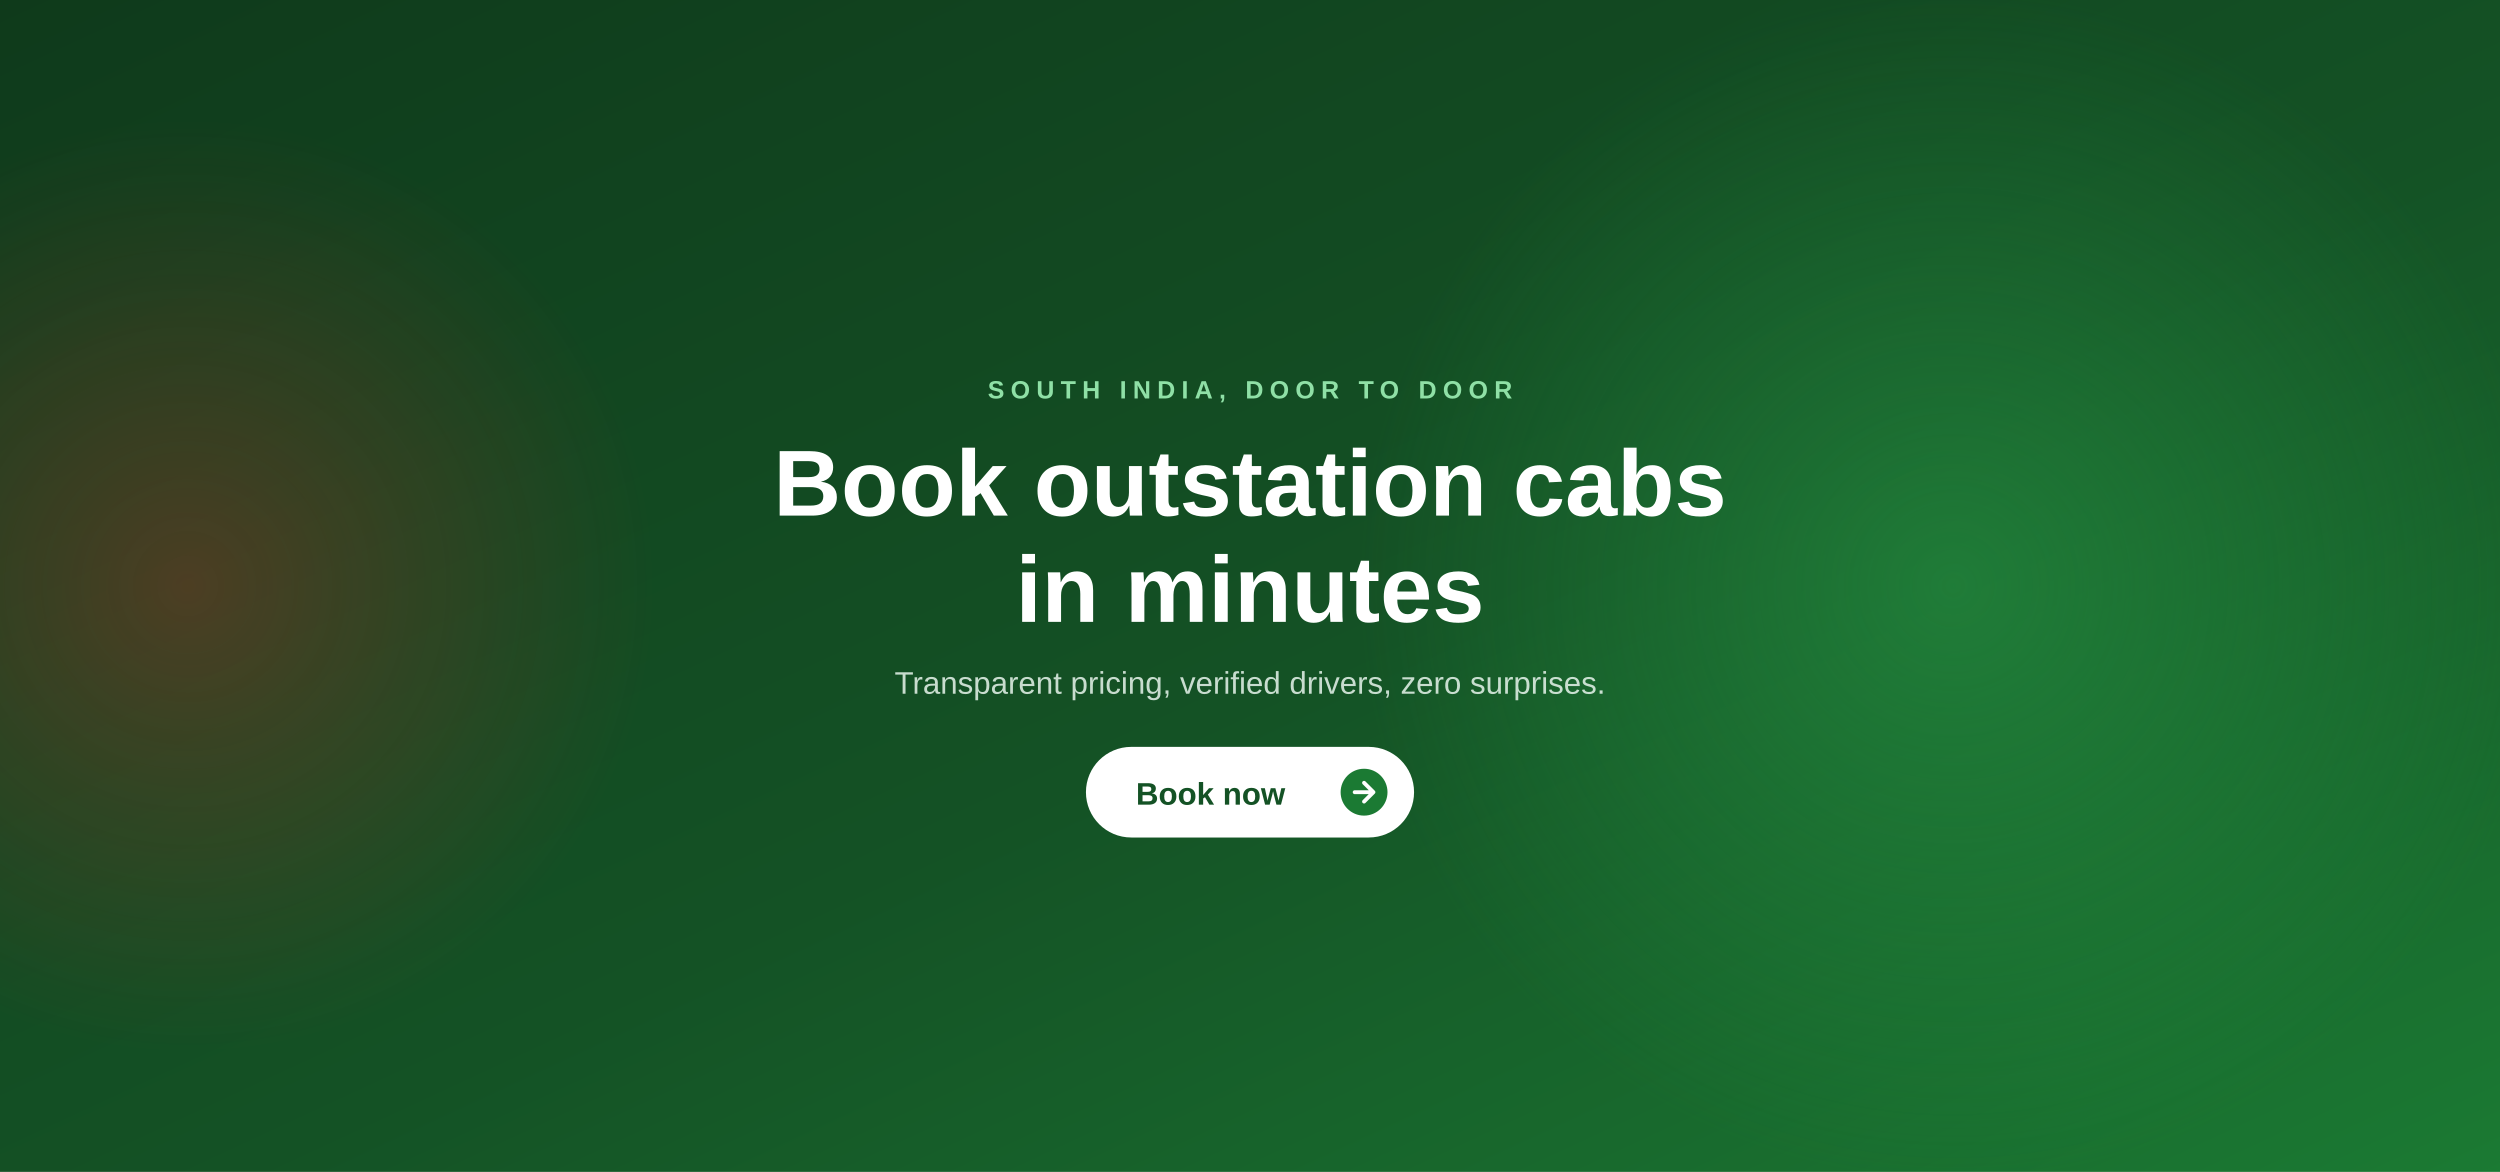
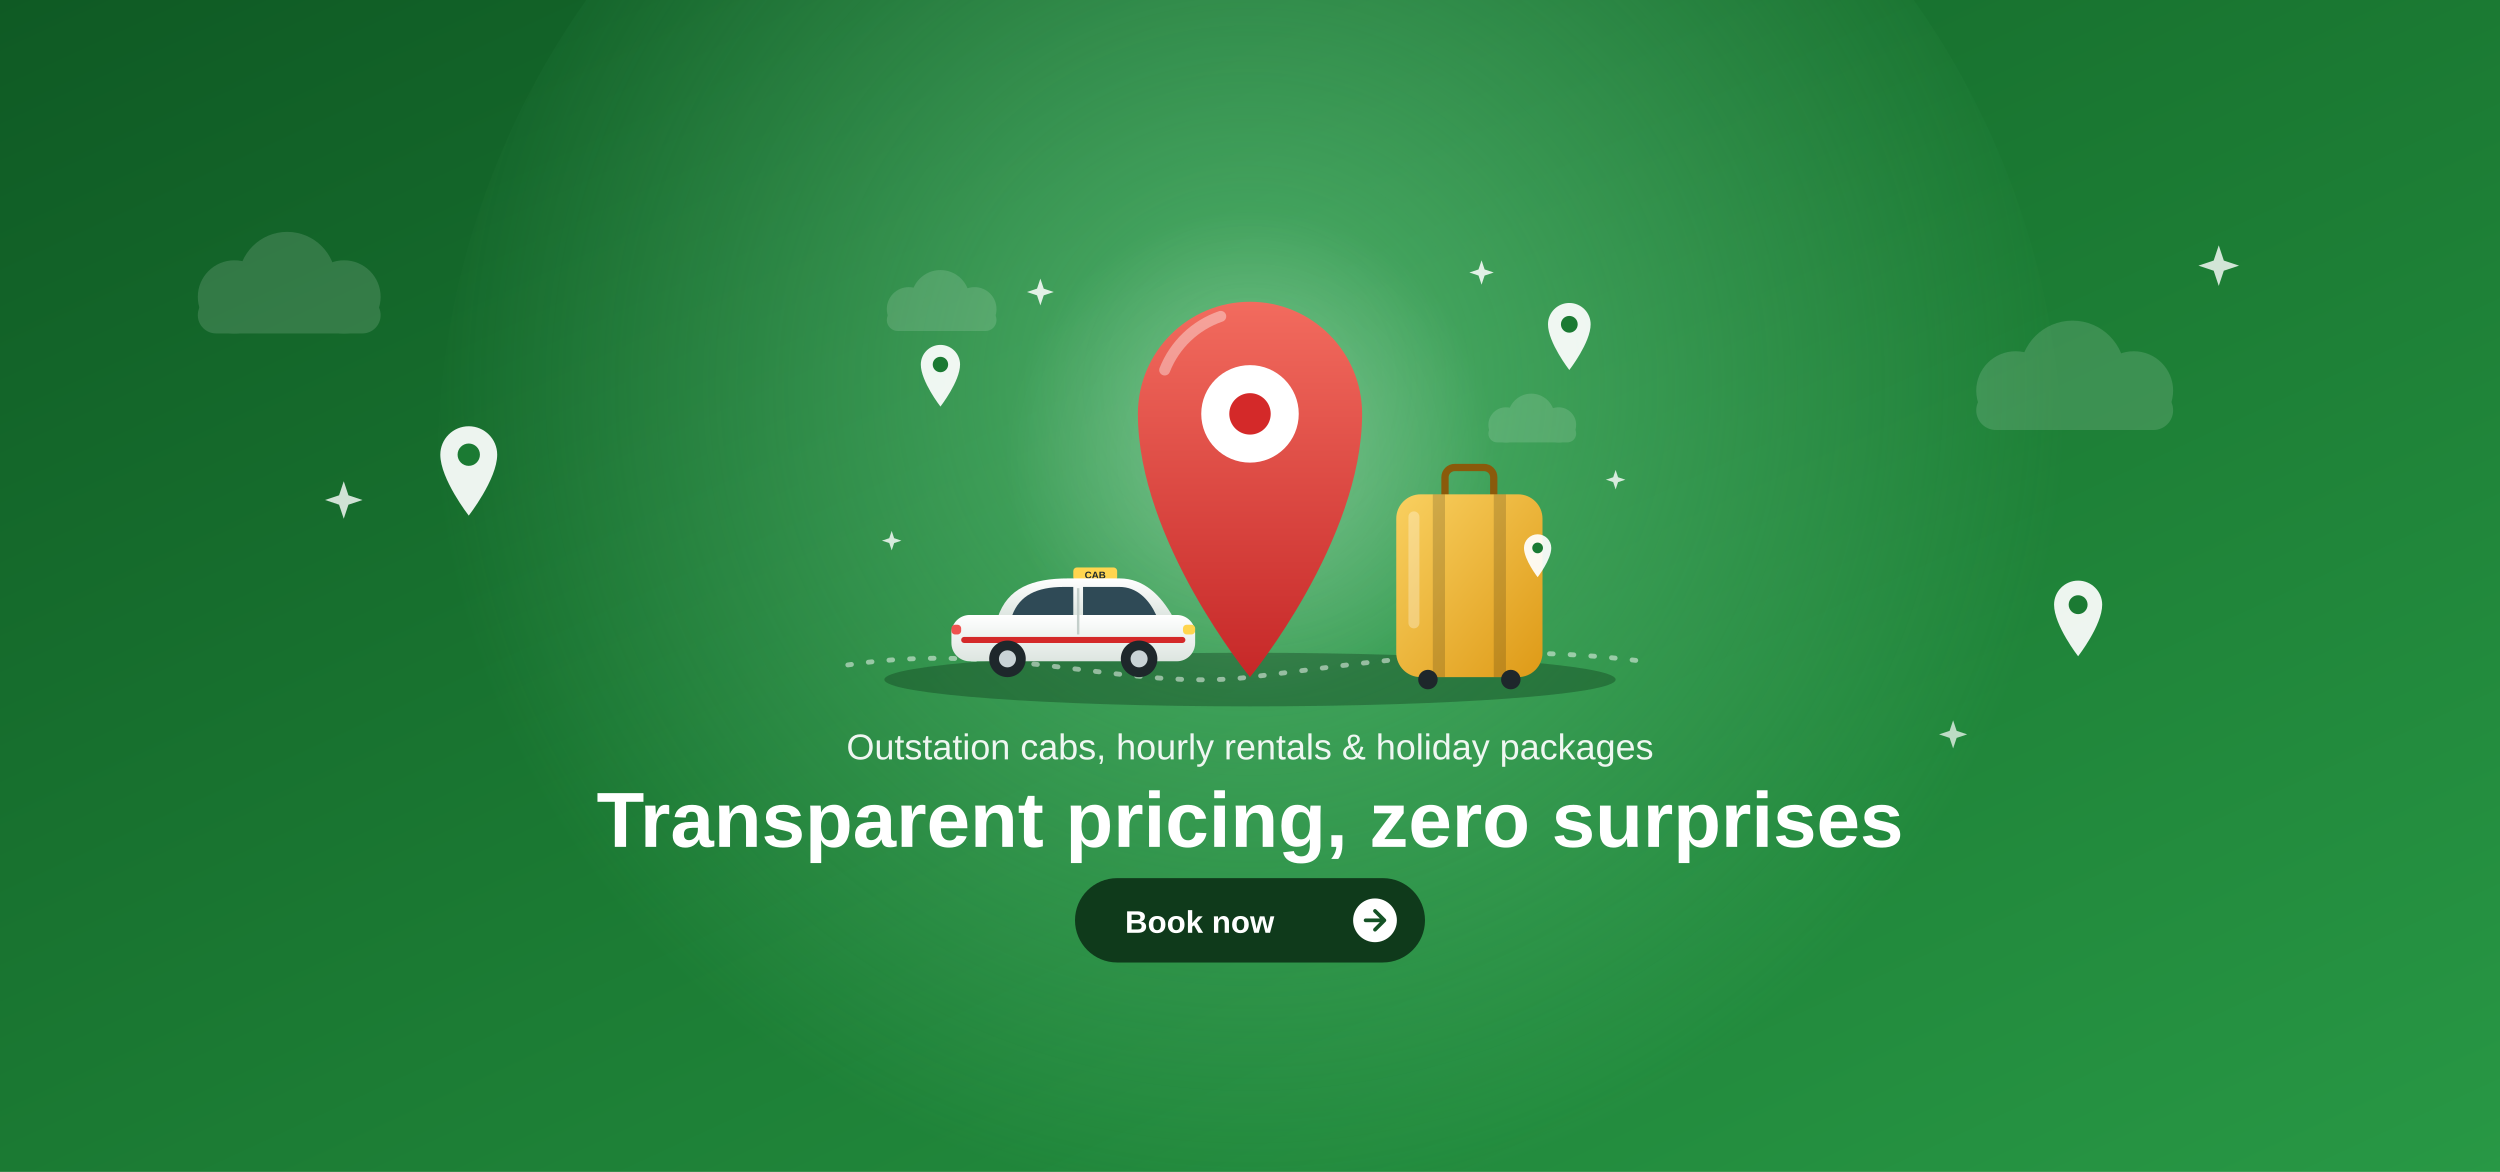
<svg xmlns="http://www.w3.org/2000/svg" width="1600" height="750" viewBox="0 0 1600 750">
  <defs>
    <linearGradient id="bg" x1="0" y1="0" x2="1" y2="1">
-       <stop offset="0%" stop-color="#0F3A1B" />
-       <stop offset="55%" stop-color="#145225" />
-       <stop offset="100%" stop-color="#1B7A33" />
+       <stop offset="0%" stop-color="#0F5A24" />
+       <stop offset="50%" stop-color="#1B7A33" />
+       <stop offset="100%" stop-color="#289845" />
    </linearGradient>
-     <radialGradient id="glow1" cx="50%" cy="50%" r="50%">
-       <stop offset="0%" stop-color="#289845" stop-opacity="0.55" />
-       <stop offset="100%" stop-color="#289845" stop-opacity="0" />
+     <radialGradient id="glowC" cx="50%" cy="45%" r="50%">
+       <stop offset="0%" stop-color="#7BE39A" stop-opacity="0.55" />
+       <stop offset="100%" stop-color="#7BE39A" stop-opacity="0" />
    </radialGradient>
-     <radialGradient id="glow2" cx="50%" cy="50%" r="50%">
-       <stop offset="0%" stop-color="#D42929" stop-opacity="0.3" />
-       <stop offset="100%" stop-color="#D42929" stop-opacity="0" />
+     <radialGradient id="disc" cx="50%" cy="50%" r="50%">
+       <stop offset="0%" stop-color="#FFFFFF" stop-opacity="0.28" />
+       <stop offset="100%" stop-color="#FFFFFF" stop-opacity="0" />
    </radialGradient>
+     <linearGradient id="pinGrad" x1="0" y1="0" x2="0" y2="1">
+       <stop offset="0%" stop-color="#F26B5E" />
+       <stop offset="100%" stop-color="#C62828" />
+     </linearGradient>
+     <linearGradient id="carBody" x1="0" y1="0" x2="0" y2="1">
+       <stop offset="0%" stop-color="#FFFFFF" />
+       <stop offset="100%" stop-color="#DDE5E0" />
+     </linearGradient>
+     <linearGradient id="suitGrad" x1="0" y1="0" x2="1" y2="1">
+       <stop offset="0%" stop-color="#F9D060" />
+       <stop offset="100%" stop-color="#DE9A17" />
+     </linearGradient>
+     <g id="pinSmall">
+       <path d="M0,0 C0,0 -14,-18 -14,-30 A14,14 0 1 1 14,-30 C14,-18 0,0 0,0 Z" fill="#FFFFFF" opacity="0.92" />
+       <circle cx="0" cy="-30" r="5.5" fill="#1B7A33" />
+     </g>
+     <path id="spark" d="M0,-10 L2.5,-2.5 L10,0 L2.5,2.5 L0,10 L-2.5,2.5 L-10,0 L-2.5,-2.5 Z" fill="#FFFFFF" />
+     <g id="cloud" fill="#FFFFFF" opacity="0.14">
+       <circle cx="0" cy="0" r="18" />
+       <circle cx="26" cy="-8" r="24" />
+       <circle cx="54" cy="0" r="18" />
+       <rect x="-18" y="0" width="90" height="18" rx="9" />
+     </g>
+     <g id="illus">
+       <circle cx="350" cy="230" r="200" fill="url(#disc)" />
+       <ellipse cx="350" cy="414" rx="300" ry="22" fill="#0B3016" opacity="0.35" />
+       <path d="M20,402 C150,382 250,424 350,412 C450,400 550,382 680,400" fill="none" stroke="#FFFFFF" stroke-opacity="0.5" stroke-width="4" stroke-dasharray="3 14" stroke-linecap="round" />
+       <path d="M350,412 C350,412 258,300 258,196 A92,92 0 1 1 442,196 C442,300 350,412 350,412 Z" fill="url(#pinGrad)" />
+       <circle cx="350" cy="196" r="40" fill="#FFFFFF" />
+       <circle cx="350" cy="196" r="17" fill="#D42929" />
+       <path d="M280,160 A76,76 0 0 1 326,116" fill="none" stroke="#FFFFFF" stroke-opacity="0.38" stroke-width="9" stroke-linecap="round" />
+       <g transform="translate(105,331)">
+         <rect x="100" y="-9" width="36" height="11" rx="3" fill="#FFD54F" />
+         <text x="118" y="0" text-anchor="middle" font-family="Arial, sans-serif" font-size="8" font-weight="800" fill="#1E272B">CAB</text>
+         <path d="M38,32 C46,8 66,0 96,0 L138,0 C158,0 172,14 182,32 Z" fill="url(#carBody)" />
+         <rect x="0" y="30" width="200" height="38" rx="15" fill="url(#carBody)" />
+         <path d="M50,30 C56,14 70,7 92,7 L100,7 L100,30 Z" fill="#2F4A56" />
+         <path d="M108,7 L138,7 C152,7 162,17 168,30 L108,30 Z" fill="#2F4A56" />
+         <line x1="104" y1="8" x2="104" y2="46" stroke="#C4CFCB" stroke-width="2" />
+         <rect x="8" y="48" width="184" height="5" rx="2.5" fill="#D42929" />
+         <rect x="190" y="38" width="10" height="8" rx="3" fill="#FFD54F" />
+         <rect x="0" y="38" width="8" height="8" rx="3" fill="#EF5350" />
+         <circle cx="46" cy="66" r="15" fill="#1E272B" />
+         <circle cx="46" cy="66" r="7" fill="#C9D3D6" />
+         <circle cx="154" cy="66" r="15" fill="#1E272B" />
+         <circle cx="154" cy="66" r="7" fill="#C9D3D6" />
+       </g>
+       <g transform="translate(470,262)">
+         <path d="M40,0 V-14 A8,8 0 0 1 48,-22 H72 A8,8 0 0 1 80,-14 V0" fill="none" stroke="#8A5A0B" stroke-width="6" stroke-linecap="round" />
+         <rect width="120" height="150" rx="20" fill="url(#suitGrad)" />
+         <rect x="30" width="10" height="150" fill="#000000" opacity="0.16" />
+         <rect x="80" width="10" height="150" fill="#000000" opacity="0.16" />
+         <rect x="10" y="14" width="9" height="96" rx="4.5" fill="#FFFFFF" opacity="0.3" />
+         <circle cx="26" cy="152" r="8" fill="#1E272B" />
+         <circle cx="94" cy="152" r="8" fill="#1E272B" />
+       </g>
+       <use href="#pinSmall" transform="translate(96,190) scale(1.15)" />
+       <use href="#pinSmall" transform="translate(612,160) scale(1.25)" />
+       <use href="#pinSmall" transform="translate(586,330) scale(0.8)" />
+       <use href="#spark" transform="translate(178,96) scale(1.1)" opacity="0.85" />
+       <use href="#spark" transform="translate(540,80)" opacity="0.85" />
+       <use href="#spark" transform="translate(650,250) scale(0.8)" opacity="0.8" />
+       <use href="#spark" transform="translate(56,300) scale(0.8)" opacity="0.8" />
+       <use href="#cloud" transform="translate(70,110)" />
+       <use href="#cloud" transform="translate(560,205) scale(0.8)" />
+     </g>
  </defs>
  <rect width="1600" height="750" fill="url(#bg)" />
-   <circle cx="1250" cy="375" r="380" fill="url(#glow1)" />
-   <circle cx="120" cy="375" r="300" fill="url(#glow2)" />
-   <text x="800" y="255" text-anchor="middle" font-family="Arial, sans-serif" font-size="16" font-weight="700" letter-spacing="4" fill="#8FE0A6">SOUTH INDIA, DOOR TO DOOR</text>
-   <text x="800" y="330" text-anchor="middle" font-family="Arial, sans-serif" font-size="60" font-weight="800" fill="#FFFFFF">Book outstation cabs</text>
-   <text x="800" y="398" text-anchor="middle" font-family="Arial, sans-serif" font-size="60" font-weight="800" fill="#FFFFFF">in minutes</text>
-   <text x="800" y="444" text-anchor="middle" font-family="Arial, sans-serif" font-size="20" fill="#E7F5EC" opacity="0.85">Transparent pricing, verified drivers, zero surprises.</text>
-   <g transform="translate(695,478)">
-     <rect x="0" y="0" width="210" height="58" rx="29" fill="#FFFFFF" />
-     <text x="32" y="37" font-family="Arial, sans-serif" font-size="20" font-weight="800" fill="#145225">Book now</text>
-     <circle cx="178" cy="29" r="15" fill="#1B7A33" />
-     <path d="M172,29 L184,29 M178,23 L184,29 L178,35" fill="none" stroke="#FFFFFF" stroke-width="2.5" stroke-linecap="round" stroke-linejoin="round" />
+   <circle cx="800" cy="300" r="520" fill="url(#glowC)" />
+   <use href="#cloud" transform="translate(150,190) scale(1.3)" />
+   <use href="#cloud" transform="translate(1290,250) scale(1.4)" />
+   <use href="#pinSmall" transform="translate(300,330) scale(1.3)" />
+   <use href="#pinSmall" transform="translate(1330,420) scale(1.1)" />
+   <use href="#spark" transform="translate(220,320) scale(1.2)" opacity="0.8" />
+   <use href="#spark" transform="translate(1420,170) scale(1.3)" opacity="0.8" />
+   <use href="#spark" transform="translate(1250,470) scale(0.9)" opacity="0.7" />
+   <use href="#illus" transform="translate(527,112) scale(0.78)" />
+   <text x="800" y="486" text-anchor="middle" font-family="Arial, sans-serif" font-size="23" fill="#FFFFFF" opacity="0.92">Outstation cabs, hourly rentals &amp; holiday packages</text>
+   <text x="800" y="542" text-anchor="middle" font-family="Arial, sans-serif" font-size="50" font-weight="800" fill="#FFFFFF">Transparent pricing, zero surprises</text>
+   <g transform="translate(688,562)">
+     <rect x="0" y="0" width="224" height="54" rx="27" fill="#0F3A1B" />
+     <text x="32" y="35" font-family="Arial, sans-serif" font-size="20" font-weight="800" fill="#FFFFFF">Book now</text>
+     <circle cx="192" cy="27" r="14" fill="#FFFFFF" />
+     <path d="M186,27 L198,27 M192,21 L198,27 L192,33" fill="none" stroke="#145225" stroke-width="2.4" stroke-linecap="round" stroke-linejoin="round" />
  </g>
</svg>
